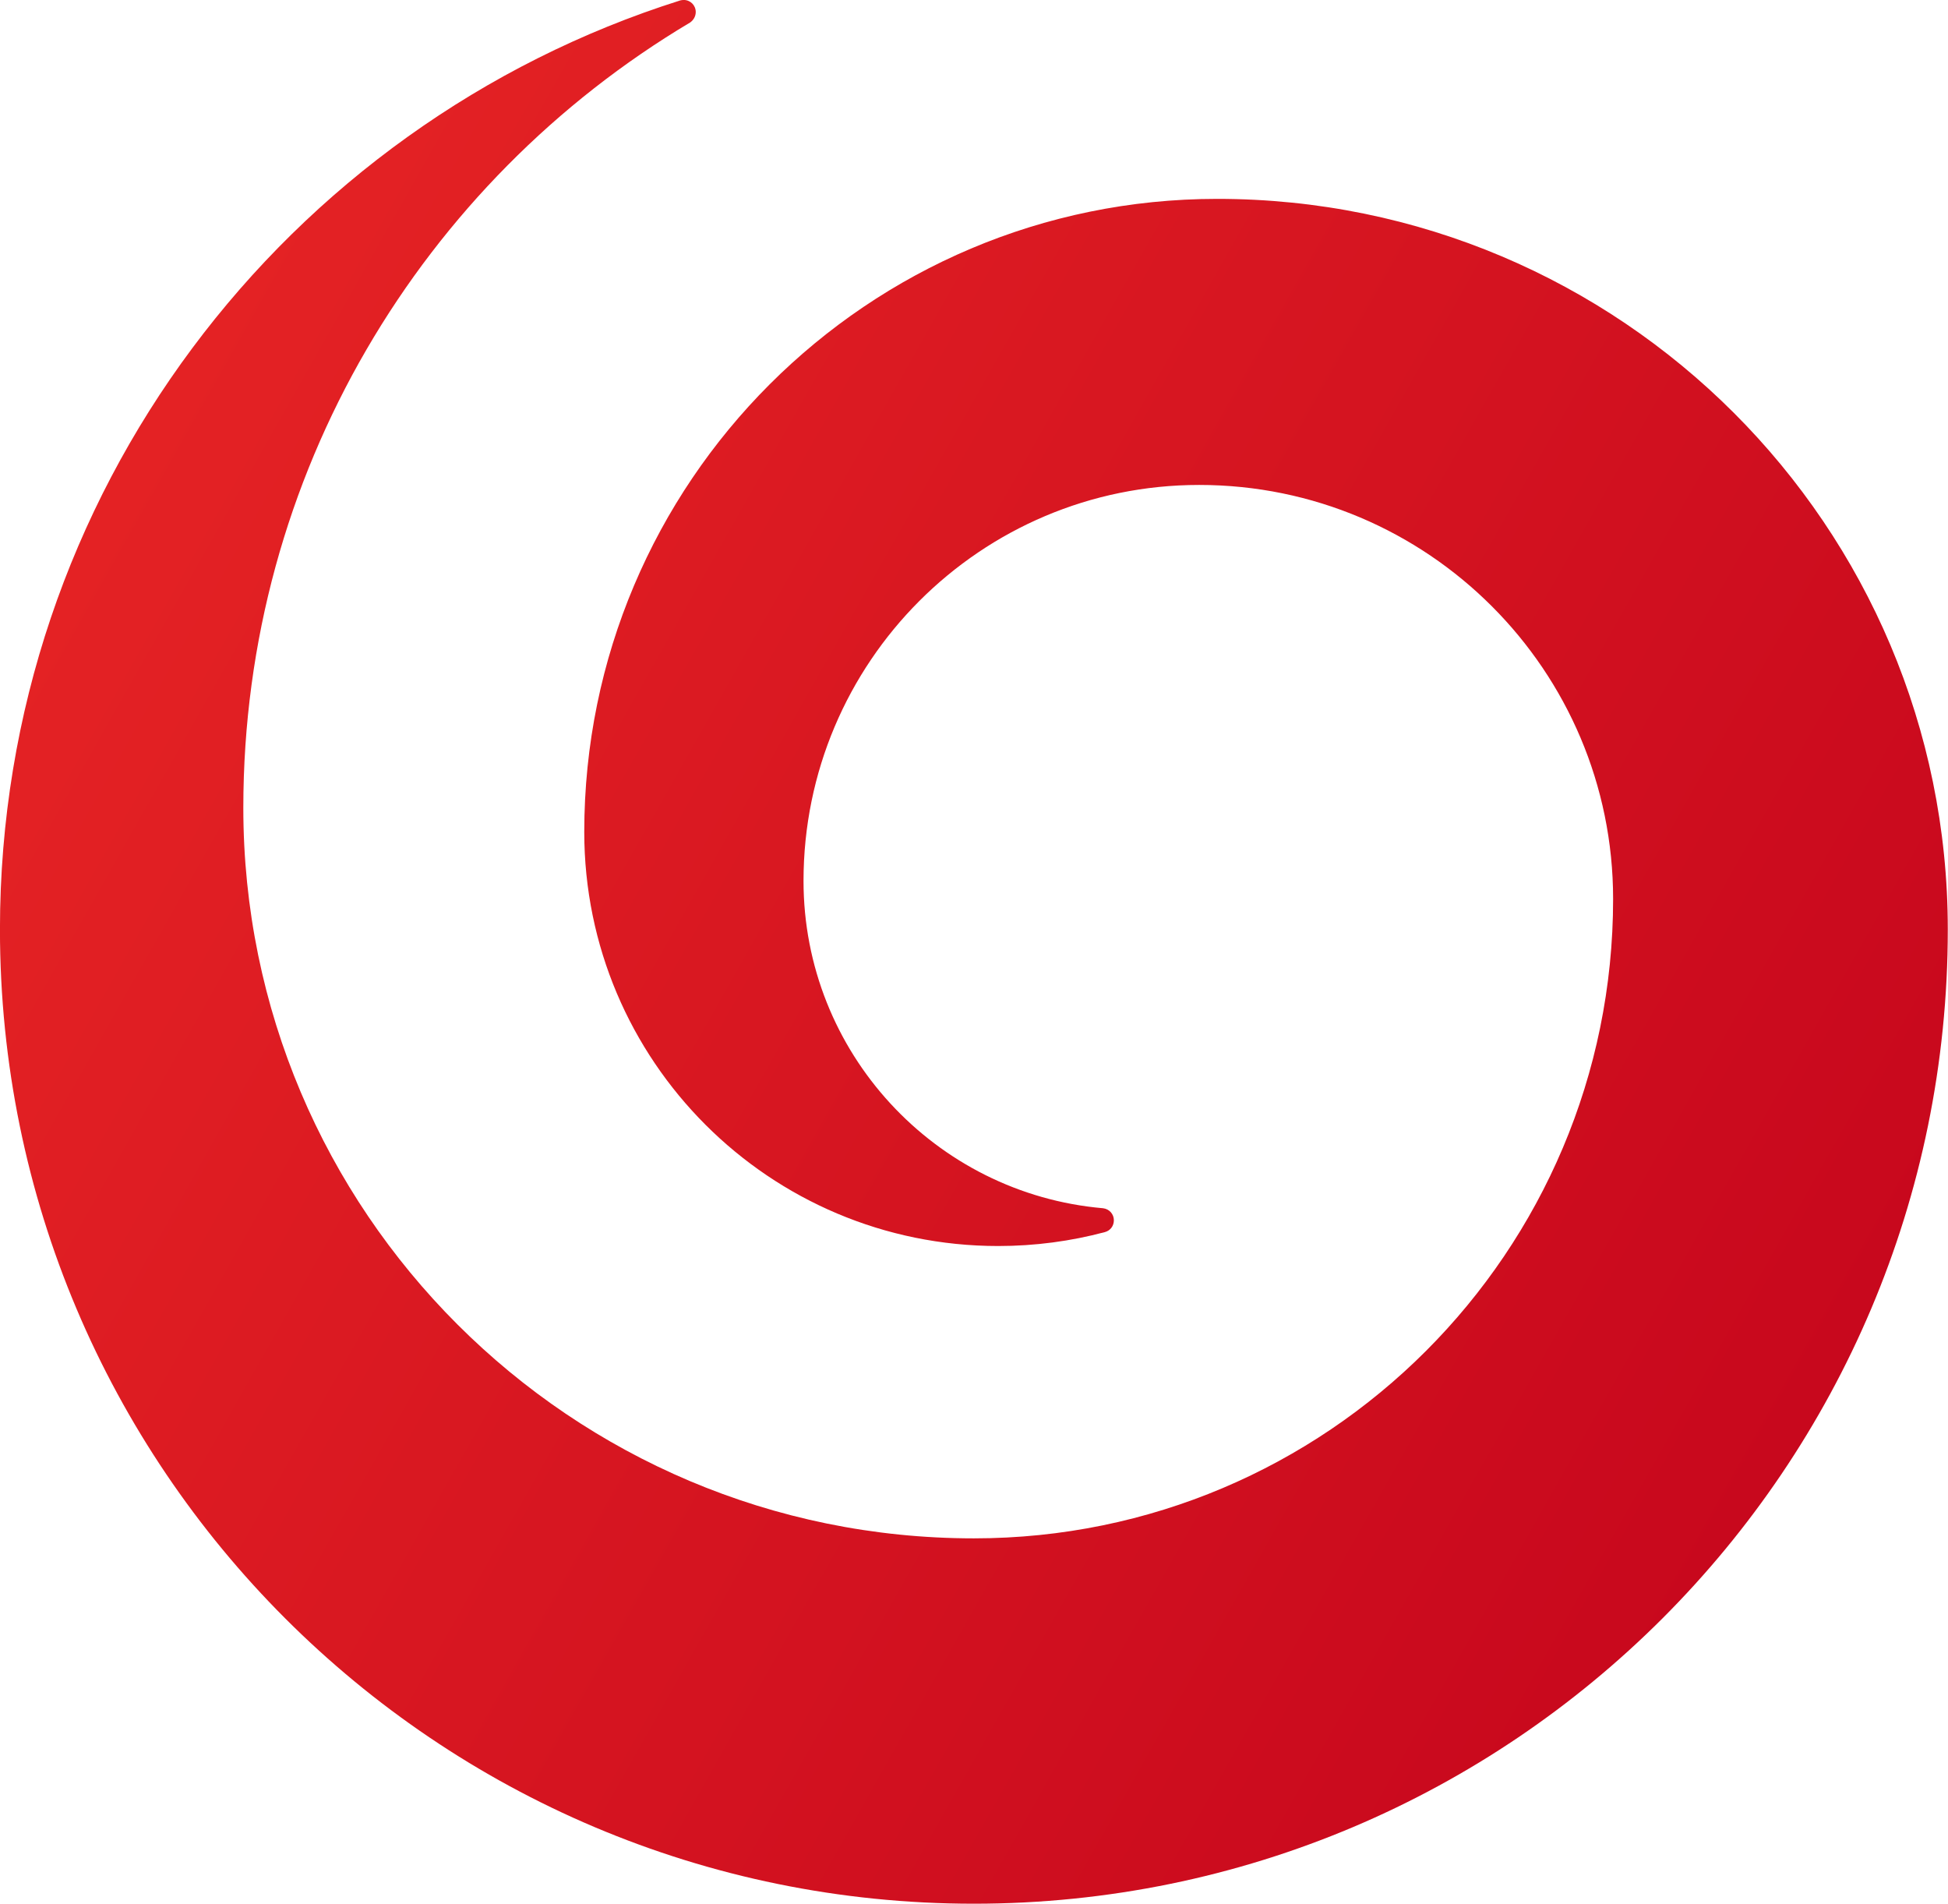
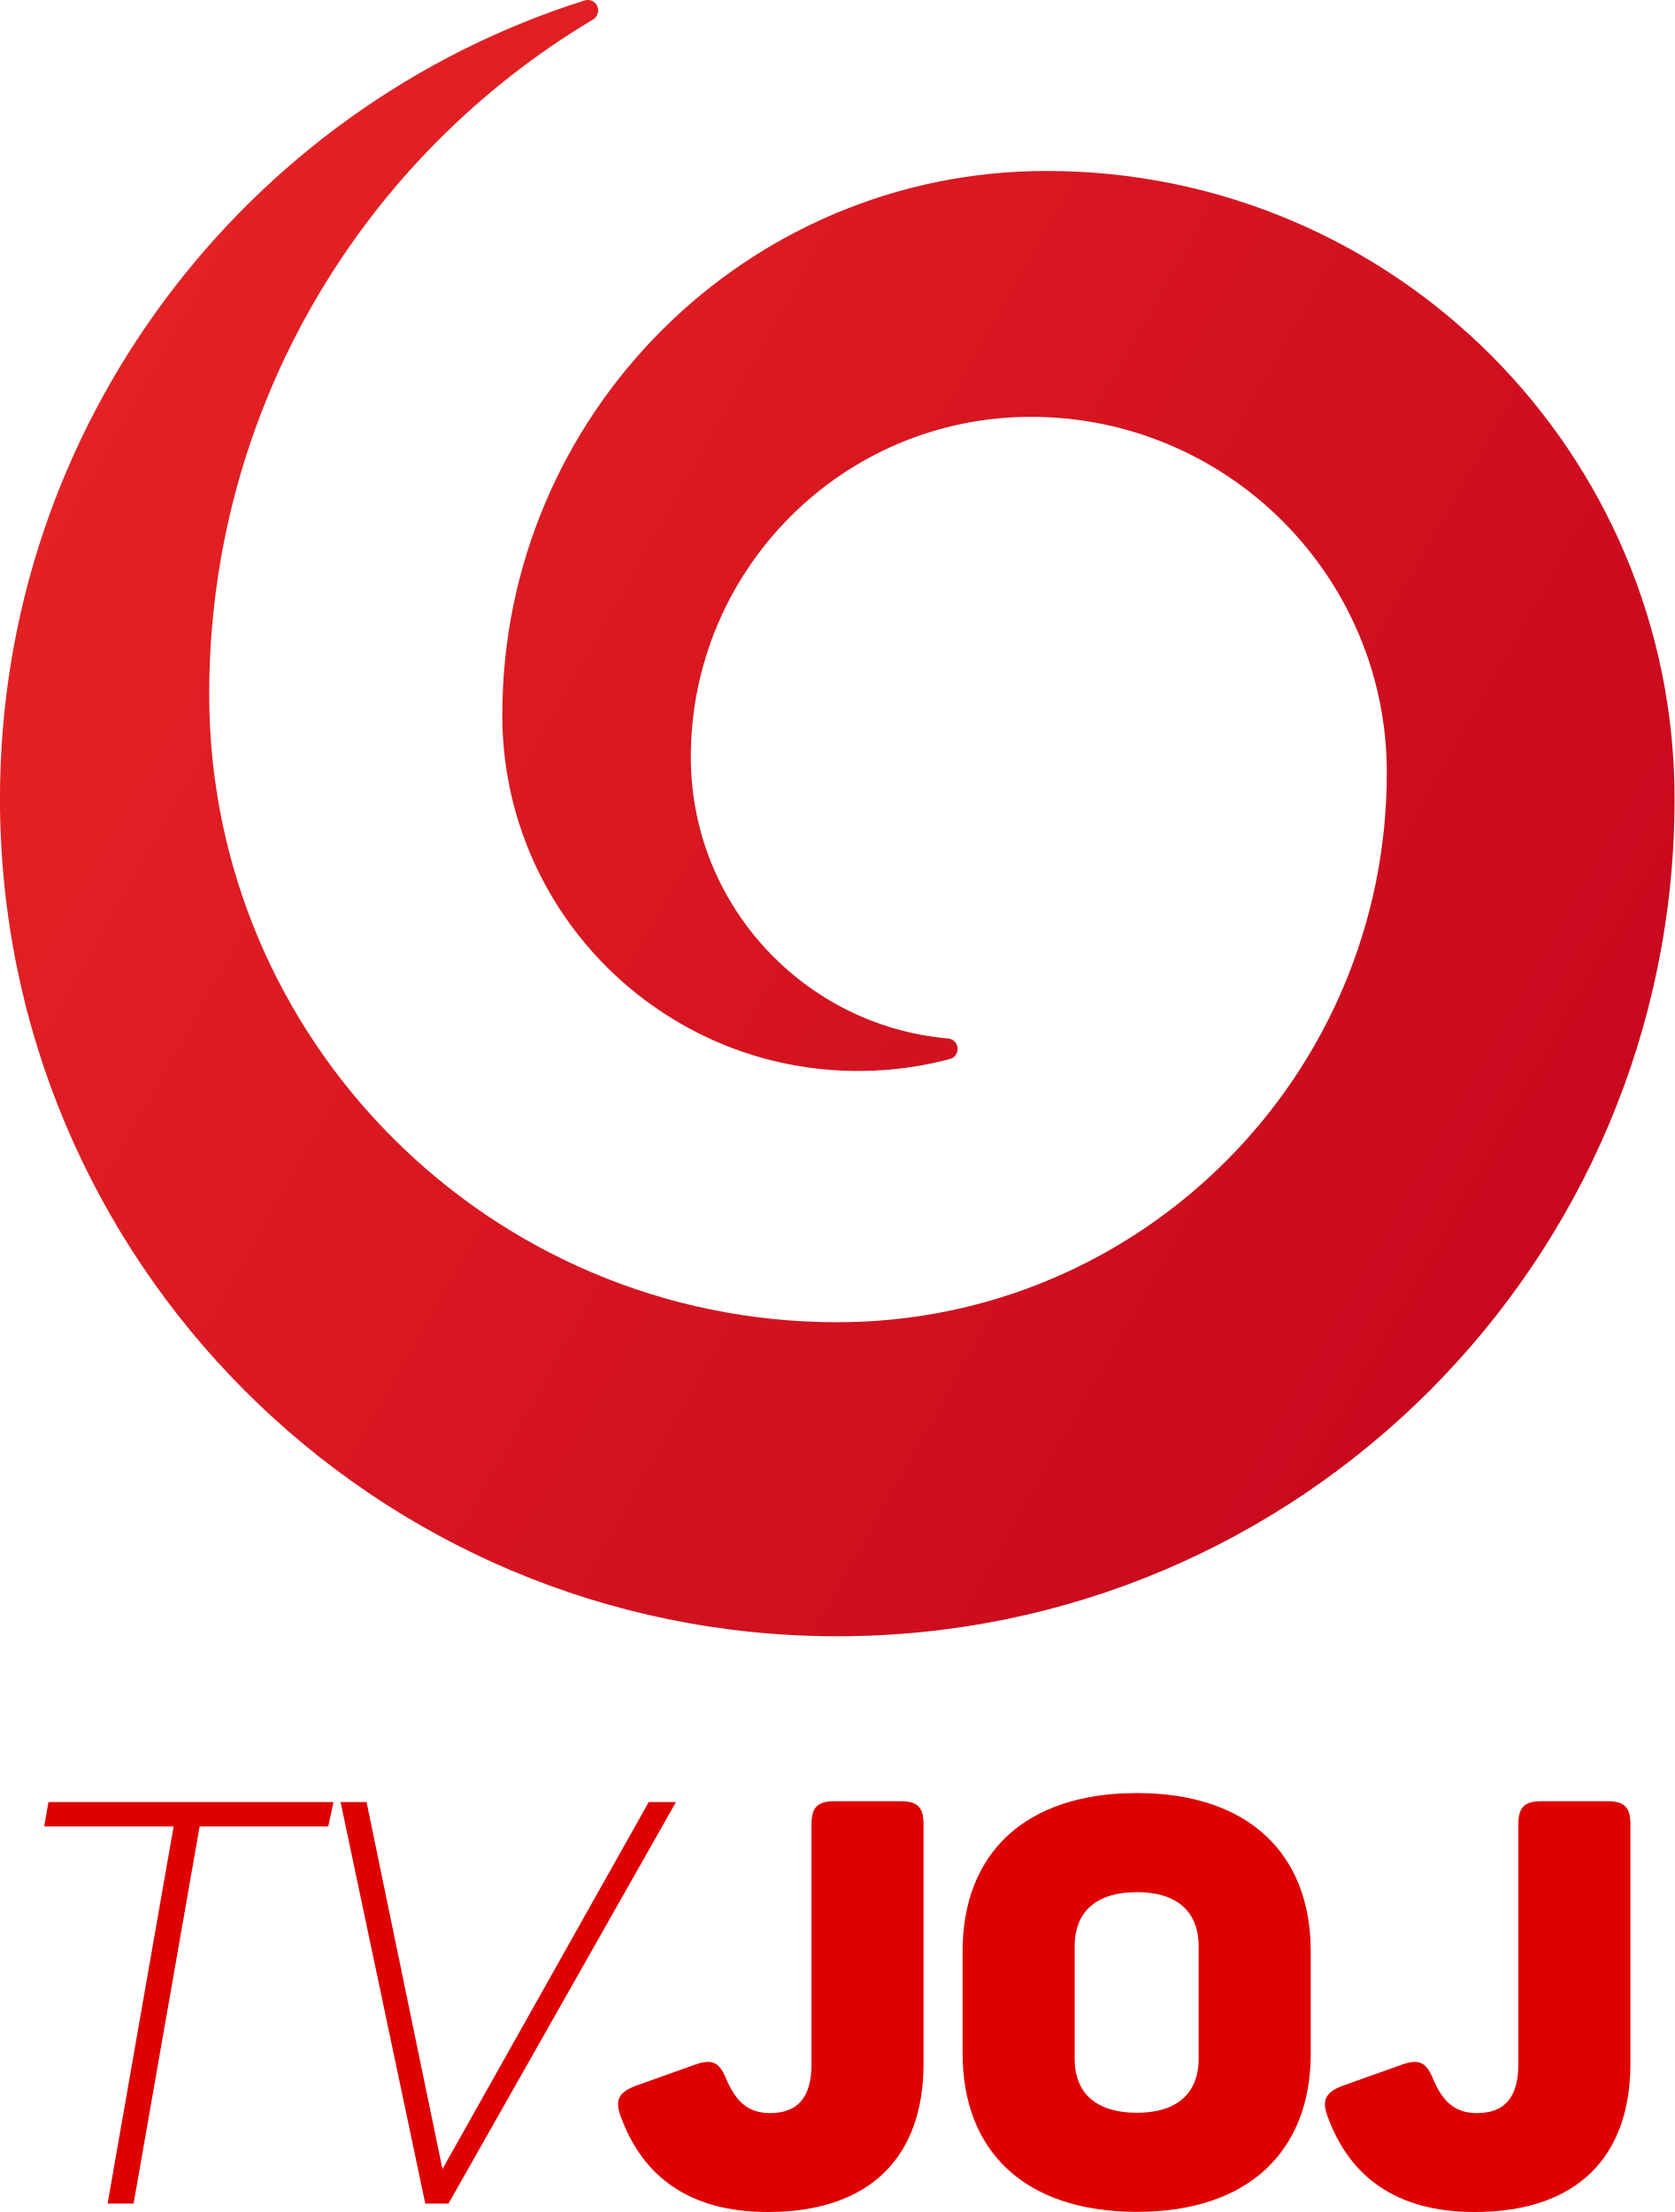
- <svg xmlns="http://www.w3.org/2000/svg" width="2.965mm" height="2.897mm" viewBox="0 0 2.965 2.897" version="1.1" id="svg42019">
-   <defs id="defs42013">
-     <clipPath clipPathUnits="userSpaceOnUse" id="clipPath19586">
-       <path d="m 85.266,475.844 h 10.509 v 8.406 H 85.266 Z" id="path19584" />
+ <svg xmlns="http://www.w3.org/2000/svg" width="399.846pt" height="528.185pt" viewBox="0 0 399.846 528.185" version="1.1" id="svg20">
+   <defs id="defs24">
+     <clipPath clipPathUnits="userSpaceOnUse" id="clipPath19466">
+       <path d="m 81.71,477.897 9.859,-5.692 5.657,9.798 -9.859,5.692 z" id="path19464" />
    </clipPath>
+     <linearGradient x1="0" y1="0" x2="1" y2="0" gradientUnits="userSpaceOnUse" gradientTransform="matrix(7.279147,-4.202617,4.202617,7.279147,85.78086,482.066)" spreadMethod="pad" id="linearGradient19472">
+       <stop style="stop-opacity:1;stop-color:#e42224" offset="0" id="stop19468" />
+       <stop style="stop-opacity:1;stop-color:#c8081d" offset="1" id="stop19470" />
+     </linearGradient>
    <clipPath clipPathUnits="userSpaceOnUse" id="clipPath19482">
      <path d="m 92.62,481.622 c 0,-0.555 -0.144,-1.076 -0.396,-1.529 v 0 c -0.044,-1.46 -1.223,-2.635 -2.685,-2.672 v 0 c 1.999,0.033 3.659,1.463 4.046,3.355 v 0 c -0.164,0.691 -0.555,1.294 -1.09,1.725 v 0 c 0.081,-0.279 0.125,-0.574 0.125,-0.879" id="path19480" />
    </clipPath>
    <mask maskUnits="userSpaceOnUse" x="0" y="0" width="1" height="1" id="mask19512">
      <g id="g19538">
        <g clip-path="url(#clipPath19490)" id="g19536">
          <path d="m 89.539,482.501 h 4.046 v -5.08 h -4.046 z" style="fill:#000000;fill-opacity:1;fill-rule:nonzero;stroke:none" id="path19514" />
          <g id="g19534">
            <g id="g19516" />
            <g id="g19532">
              <g clip-path="url(#clipPath19494)" id="g19530">
                <g id="g19528">
                  <g id="g19526">
                    <g id="g19524">
                      <g id="g19522">
                        <g clip-path="url(#clipPath19502)" id="g19520">
                          <path d="m 89.539,477.421 h 4.046 v 5.08 h -4.046 z" style="fill:url(#radialGradient19510);stroke:none" id="path19518" />
                        </g>
                      </g>
                    </g>
                  </g>
                </g>
              </g>
            </g>
          </g>
        </g>
      </g>
    </mask>
    <clipPath clipPathUnits="userSpaceOnUse" id="clipPath19490">
      <path d="m 89.539,482.501 h 4.046 v -5.08 h -4.046 z" id="path19488" />
    </clipPath>
    <clipPath clipPathUnits="userSpaceOnUse" id="clipPath19494">
      <path d="m 89.539,482.501 h 4.046 v -5.08 h -4.046 z" id="path19492" />
    </clipPath>
    <clipPath clipPathUnits="userSpaceOnUse" id="clipPath19502">
      <path d="m 89.539,477.421 h 4.046 v 5.08 h -4.046 z" id="path19500" />
    </clipPath>
    <radialGradient fx="0" fy="0" cx="0" cy="0" r="1" gradientUnits="userSpaceOnUse" gradientTransform="matrix(4.212342,0,0,4.212342,89.48906,481.6274)" spreadMethod="pad" id="radialGradient19510">
      <stop style="stop-opacity:1;stop-color:#000000" offset="0" id="stop19504" />
      <stop style="stop-opacity:1;stop-color:#000000" offset="0.8" id="stop19506" />
      <stop style="stop-opacity:1;stop-color:#b1b3b4" offset="1" id="stop19508" />
    </radialGradient>
    <clipPath clipPathUnits="userSpaceOnUse" id="clipPath19546">
      <path d="m 89.539,482.501 h 4.046 v -5.08 h -4.046 z" id="path19544" />
    </clipPath>
    <clipPath clipPathUnits="userSpaceOnUse" id="clipPath19554">
      <path d="m 89.539,477.421 h 4.046 v 5.08 h -4.046 z" id="path19552" />
    </clipPath>
    <radialGradient fx="0" fy="0" cx="0" cy="0" r="1" gradientUnits="userSpaceOnUse" gradientTransform="matrix(4.212342,0,0,4.212342,89.48906,481.6274)" spreadMethod="pad" id="radialGradient19562">
      <stop style="stop-opacity:1;stop-color:#e42224" offset="0" id="stop19556" />
      <stop style="stop-opacity:1;stop-color:#e42224" offset="0.8" id="stop19558" />
      <stop style="stop-opacity:1;stop-color:#571117" offset="1" id="stop19560" />
    </radialGradient>
-     <clipPath clipPathUnits="userSpaceOnUse" id="clipPath19466">
-       <path d="m 81.71,477.897 9.859,-5.692 5.657,9.798 -9.859,5.692 z" id="path19464" />
-     </clipPath>
-     <linearGradient x1="0" y1="0" x2="1" y2="0" gradientUnits="userSpaceOnUse" gradientTransform="matrix(7.279147,-4.202617,4.202617,7.279147,85.78086,482.066)" spreadMethod="pad" id="linearGradient19472">
-       <stop style="stop-opacity:1;stop-color:#e42224" offset="0" id="stop19468" />
-       <stop style="stop-opacity:1;stop-color:#c8081d" offset="1" id="stop19470" />
-     </linearGradient>
  </defs>
-   <g id="layer1" transform="translate(289.8715,5.283356)">
-     <g transform="matrix(0.3527778,0,0,-0.3527778,-319.9515,165.4808)" id="g19450">
+   <g id="g4645" transform="matrix(47.57806,0,0,47.57806,-70644.01,6409.735)">
+     <g id="g19450" transform="matrix(1,0,0,-1,1399.536,349.3356)">
      <g id="g19452">
        <g id="g19458">
          <g id="g19460">
-             <g id="g19462" clip-path="url(#clipPath19466)">
-               <path d="m 88.201,484.054 c -1.701,-0.537 -2.935,-2.128 -2.935,-4.007 v 0 c 0,-2.322 1.881,-4.203 4.202,-4.203 v 0 c 2.32,0 4.202,1.881 4.202,4.203 v 0 c 0,1.74 -1.411,3.151 -3.152,3.151 v 0 c -1.508,0 -2.731,-1.223 -2.731,-2.731 v 0 c 0,-0.987 0.8,-1.786 1.786,-1.786 v 0 c 0.159,0 0.314,0.021 0.46,0.06 v 0 c 0.023,0.006 0.039,0.026 0.039,0.051 v 0 c 0,0.027 -0.02,0.049 -0.047,0.052 v 0 c -0.724,0.063 -1.292,0.672 -1.292,1.412 v 0 c 0,0.943 0.764,1.708 1.707,1.708 v 0 c 0.986,0 1.786,-0.8 1.786,-1.786 v 0 c 0,-1.523 -1.235,-2.758 -2.758,-2.758 v 0 c -1.74,0 -3.152,1.411 -3.152,3.151 v 0 c 0,1.441 0.774,2.701 1.928,3.388 v 0 c 0.014,0.01 0.024,0.026 0.024,0.045 v 0 c 0,0.029 -0.023,0.052 -0.052,0.052 v 0 c -0.005,0 -0.011,-10e-4 -0.015,-0.002" style="fill:url(#linearGradient19472);stroke:none" id="path19474" />
+             <g clip-path="url(#clipPath19466)" id="g19462">
+               <path id="path19474" style="fill:url(#linearGradient19472);stroke:none" d="m 88.201,484.054 c -1.701,-0.537 -2.935,-2.128 -2.935,-4.007 v 0 c 0,-2.322 1.881,-4.203 4.202,-4.203 v 0 c 2.32,0 4.202,1.881 4.202,4.203 v 0 c 0,1.74 -1.411,3.151 -3.152,3.151 v 0 c -1.508,0 -2.731,-1.223 -2.731,-2.731 v 0 c 0,-0.987 0.8,-1.786 1.786,-1.786 v 0 c 0.159,0 0.314,0.021 0.46,0.06 v 0 c 0.023,0.006 0.039,0.026 0.039,0.051 v 0 c 0,0.027 -0.02,0.049 -0.047,0.052 v 0 c -0.724,0.063 -1.292,0.672 -1.292,1.412 v 0 c 0,0.943 0.764,1.708 1.707,1.708 v 0 c 0.986,0 1.786,-0.8 1.786,-1.786 v 0 c 0,-1.523 -1.235,-2.758 -2.758,-2.758 v 0 c -1.74,0 -3.152,1.411 -3.152,3.151 v 0 c 0,1.441 0.774,2.701 1.928,3.388 v 0 c 0.014,0.01 0.024,0.026 0.024,0.045 v 0 c 0,0.029 -0.023,0.052 -0.052,0.052 v 0 c -0.005,0 -0.011,-10e-4 -0.015,-0.002" />
            </g>
          </g>
        </g>
      </g>
    </g>
-     <g transform="matrix(0.3527778,0,0,-0.3527778,-319.9515,165.4808)" id="g19476">
-       <g id="g19478" clip-path="url(#clipPath19482)">
+     <g id="g19476" transform="matrix(1,0,0,-1,1399.536,349.3356)">
+       <g clip-path="url(#clipPath19482)" id="g19478">
        <g id="g19484">
          <g id="g19486" />
-           <g id="g19540" mask="url(#mask19512)">
+           <g mask="url(#mask19512)" id="g19540">
            <g id="g19542" />
            <g id="g19578">
-               <g clip-path="url(#clipPath19546)" id="g19576">
+               <g id="g19576" clip-path="url(#clipPath19546)">
                <g id="g19574">
                  <g id="g19572">
                    <g id="g19570">
                      <g id="g19568">
-                         <g clip-path="url(#clipPath19554)" id="g19566">
-                           <path d="m 89.539,477.421 h 4.046 v 5.08 h -4.046 z" style="fill:url(#radialGradient19562);stroke:none" id="path19564" />
+                         <g id="g19566" clip-path="url(#clipPath19554)">
+                           <path id="path19564" style="fill:url(#radialGradient19562);stroke:none" d="m 89.539,477.421 h 4.046 v 5.08 h -4.046 z" />
                        </g>
                      </g>
                    </g>
                  </g>
                </g>
              </g>
            </g>
          </g>
        </g>
      </g>
    </g>
  </g>
+   <g id="g4707" transform="translate(-75.03657,-84.31522)">
+     <path d="m 86.6,514.61 h 68.06 l -1.25,5.83 H 122.7 l -15.767,90.05 H 100.73 l 15.76,-90.05 h -30.9 z" id="path11" style="opacity:1;fill:#df0000" />
+     <path d="m 156.36,514.61 h 6.195 l 18.125,87.64 49.26,-87.64 h 6.5 l -54.32,95.88 h -5.54 l -20.22,-95.88 z" id="path13" style="opacity:1;fill:#df0000" />
+     <g style="fill:#df0000;fill-opacity:1" id="g4574" transform="matrix(1.953948,0,0,1.953948,198.1805,471.05)">
+       <path style="fill:#df0000;fill-opacity:1;stroke-width:3.78" id="path20" d="m 49.833,25.089 v 29.179 c 0,11.351 -6.497,18.124 -19.028,18.124 -9.542,0 -15.282,-4.282 -17.976,-11.683 -0.757,-2.012 -0.203,-2.971 1.809,-3.728 l 7.18,-2.565 c 2.086,-0.757 3.045,-0.406 3.876,1.661 1.181,2.768 2.639,4.227 5.389,4.227 3.396,0 5.057,-1.938 5.057,-5.961 V 25.089 c 0,-2.141 0.683,-2.898 2.898,-2.898 h 7.954 c 2.159,0 2.842,0.757 2.842,2.898" />
+       <path style="fill:#df0000;fill-opacity:1;stroke-width:3.78" id="path22" d="m 75.904,21.196 c 13.621,0 21.243,7.401 21.243,19.36 v 12.458 c 0,11.96 -7.622,19.36 -21.243,19.36 -13.695,0 -21.299,-7.401 -21.299,-19.36 V 40.556 c 0,-11.96 7.604,-19.36 21.299,-19.36 m 0,12.107 c -4.835,0 -7.604,2.27 -7.604,6.644 v 13.695 c 0,4.356 2.768,6.626 7.604,6.626 4.78,0 7.549,-2.27 7.549,-6.626 V 39.947 c 0,-4.374 -2.768,-6.644 -7.549,-6.644" />
+       <path style="fill:#df0000;fill-opacity:1;stroke-width:3.78" id="path24" d="m 136.21,25.089 v 29.179 c 0,11.351 -6.497,18.124 -19.028,18.124 -9.542,0 -15.282,-4.282 -17.976,-11.683 -0.757,-2.012 -0.203,-2.971 1.809,-3.728 l 7.18,-2.565 c 2.086,-0.757 3.045,-0.406 3.876,1.661 1.181,2.768 2.621,4.227 5.389,4.227 3.396,0 5.057,-1.938 5.057,-5.961 V 25.089 c 0,-2.141 0.683,-2.898 2.898,-2.898 h 7.955 c 2.141,0 2.842,0.757 2.842,2.898" />
+     </g>
+   </g>
</svg>
